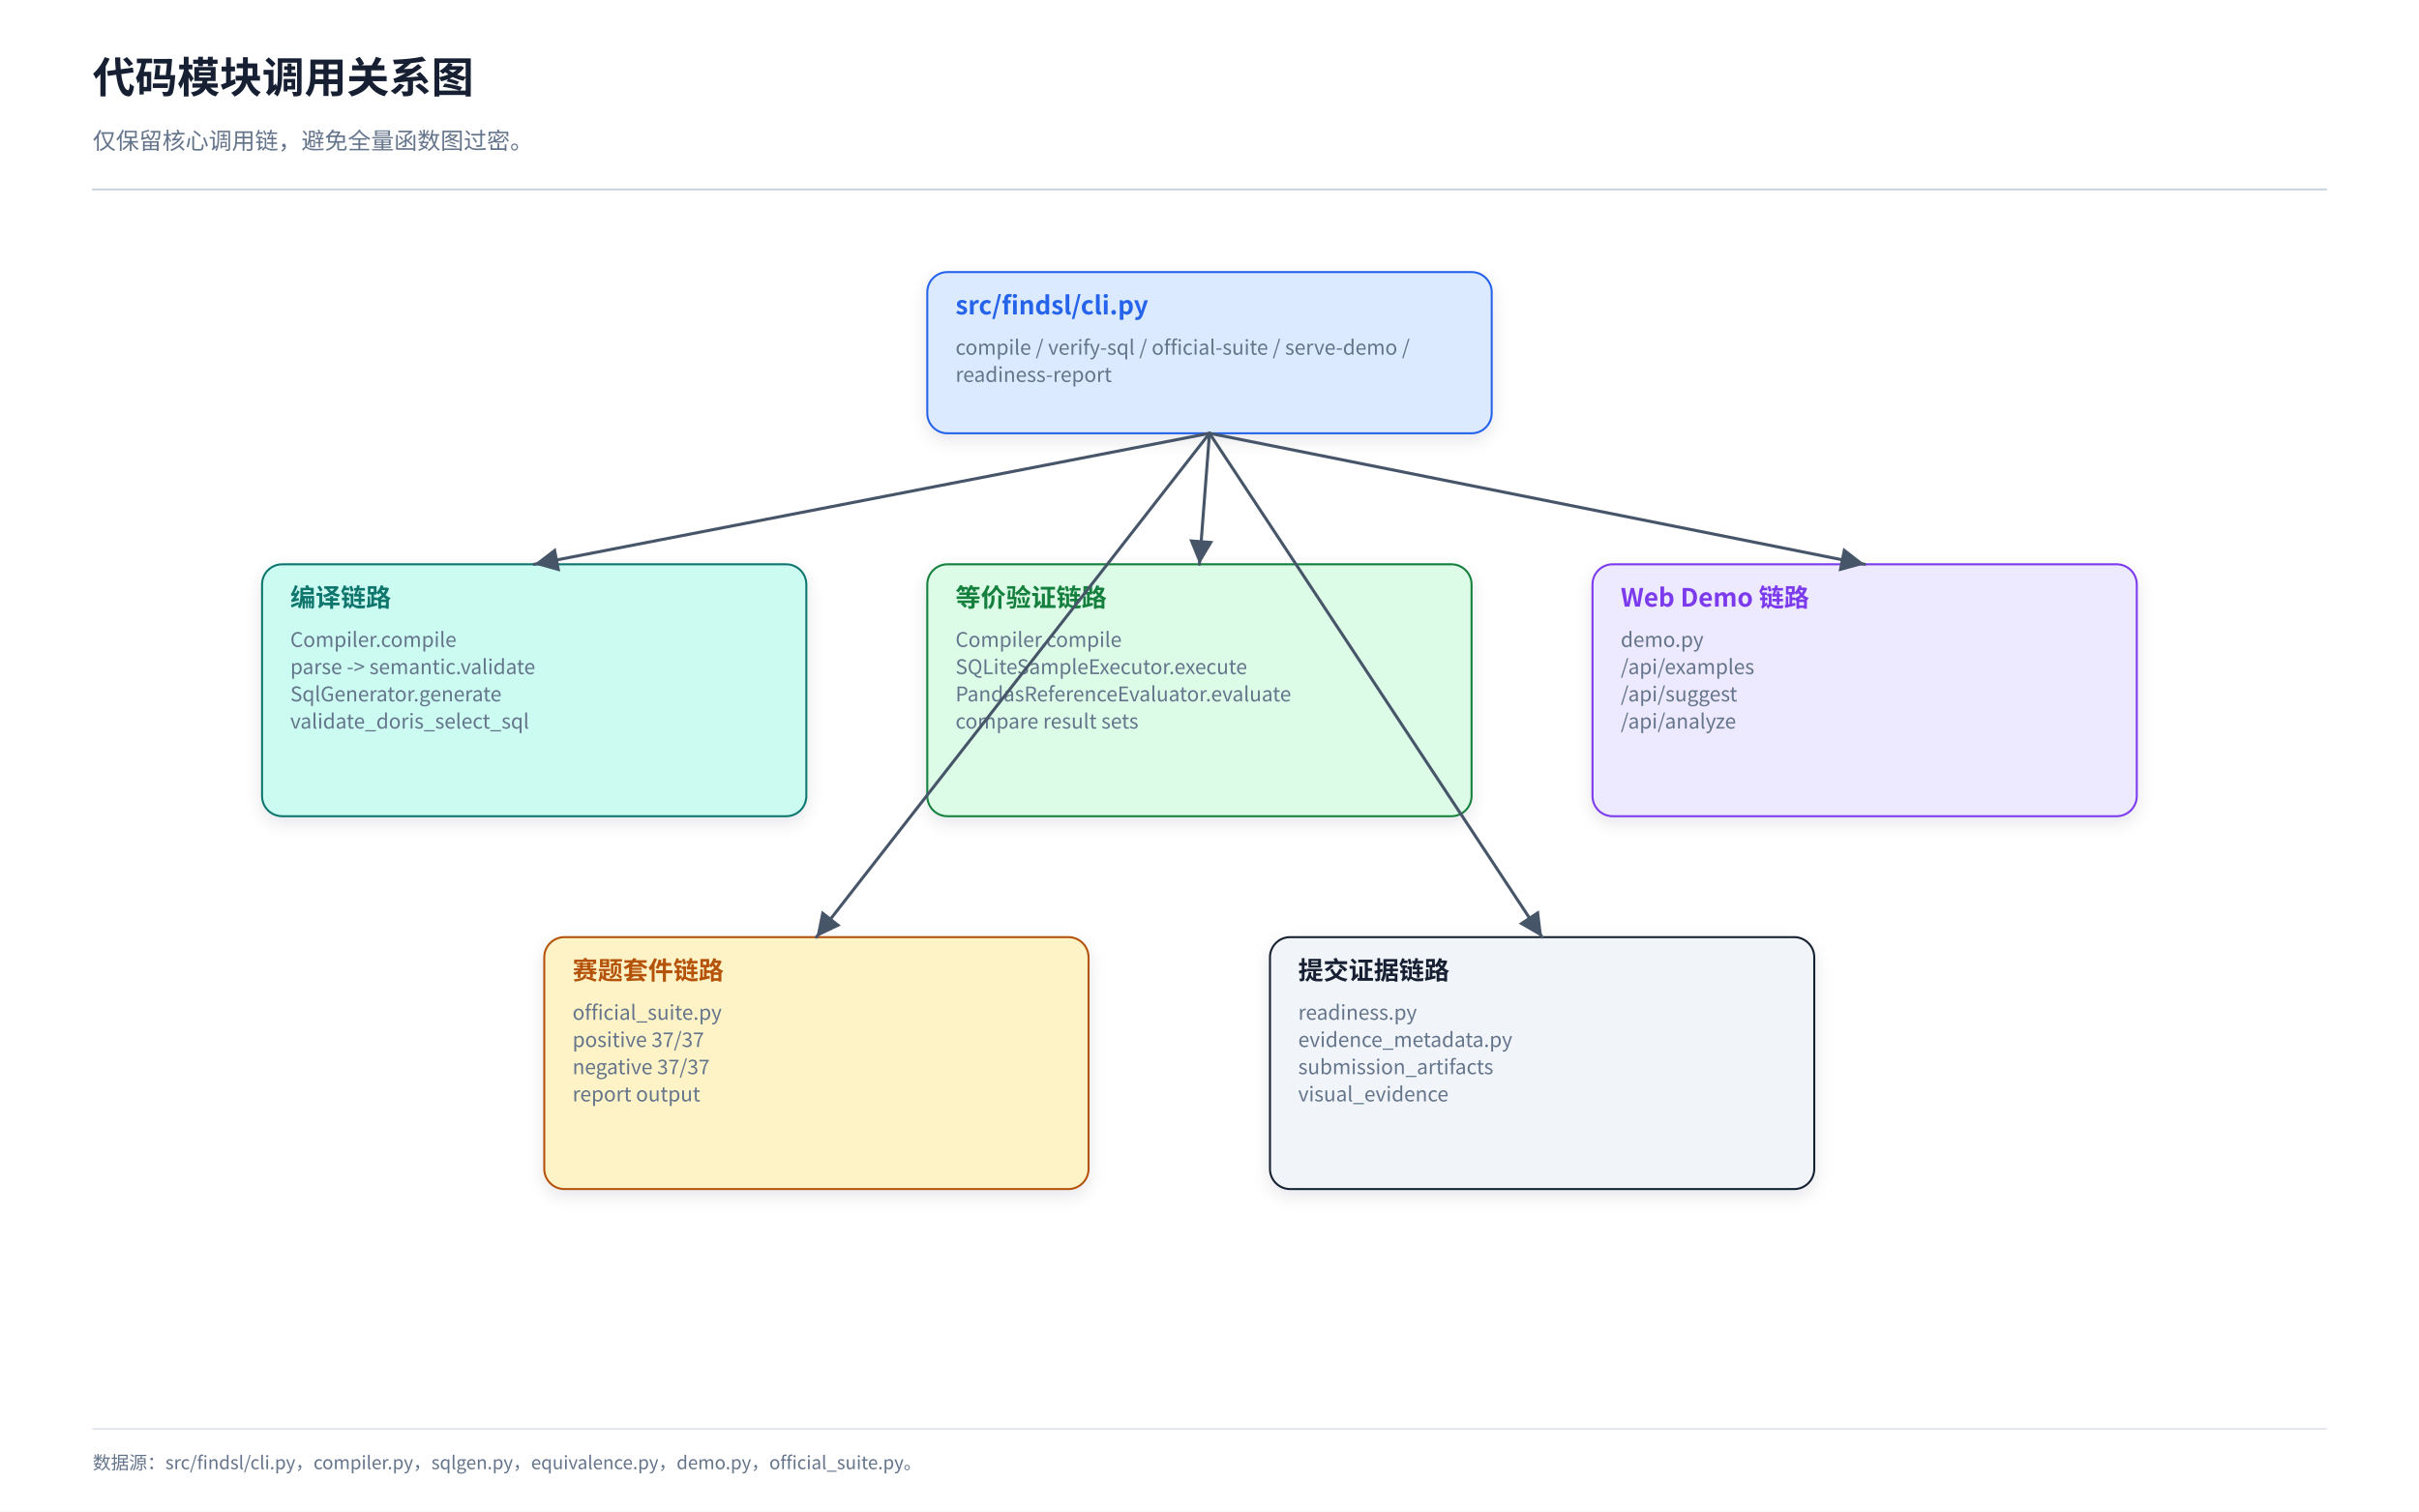
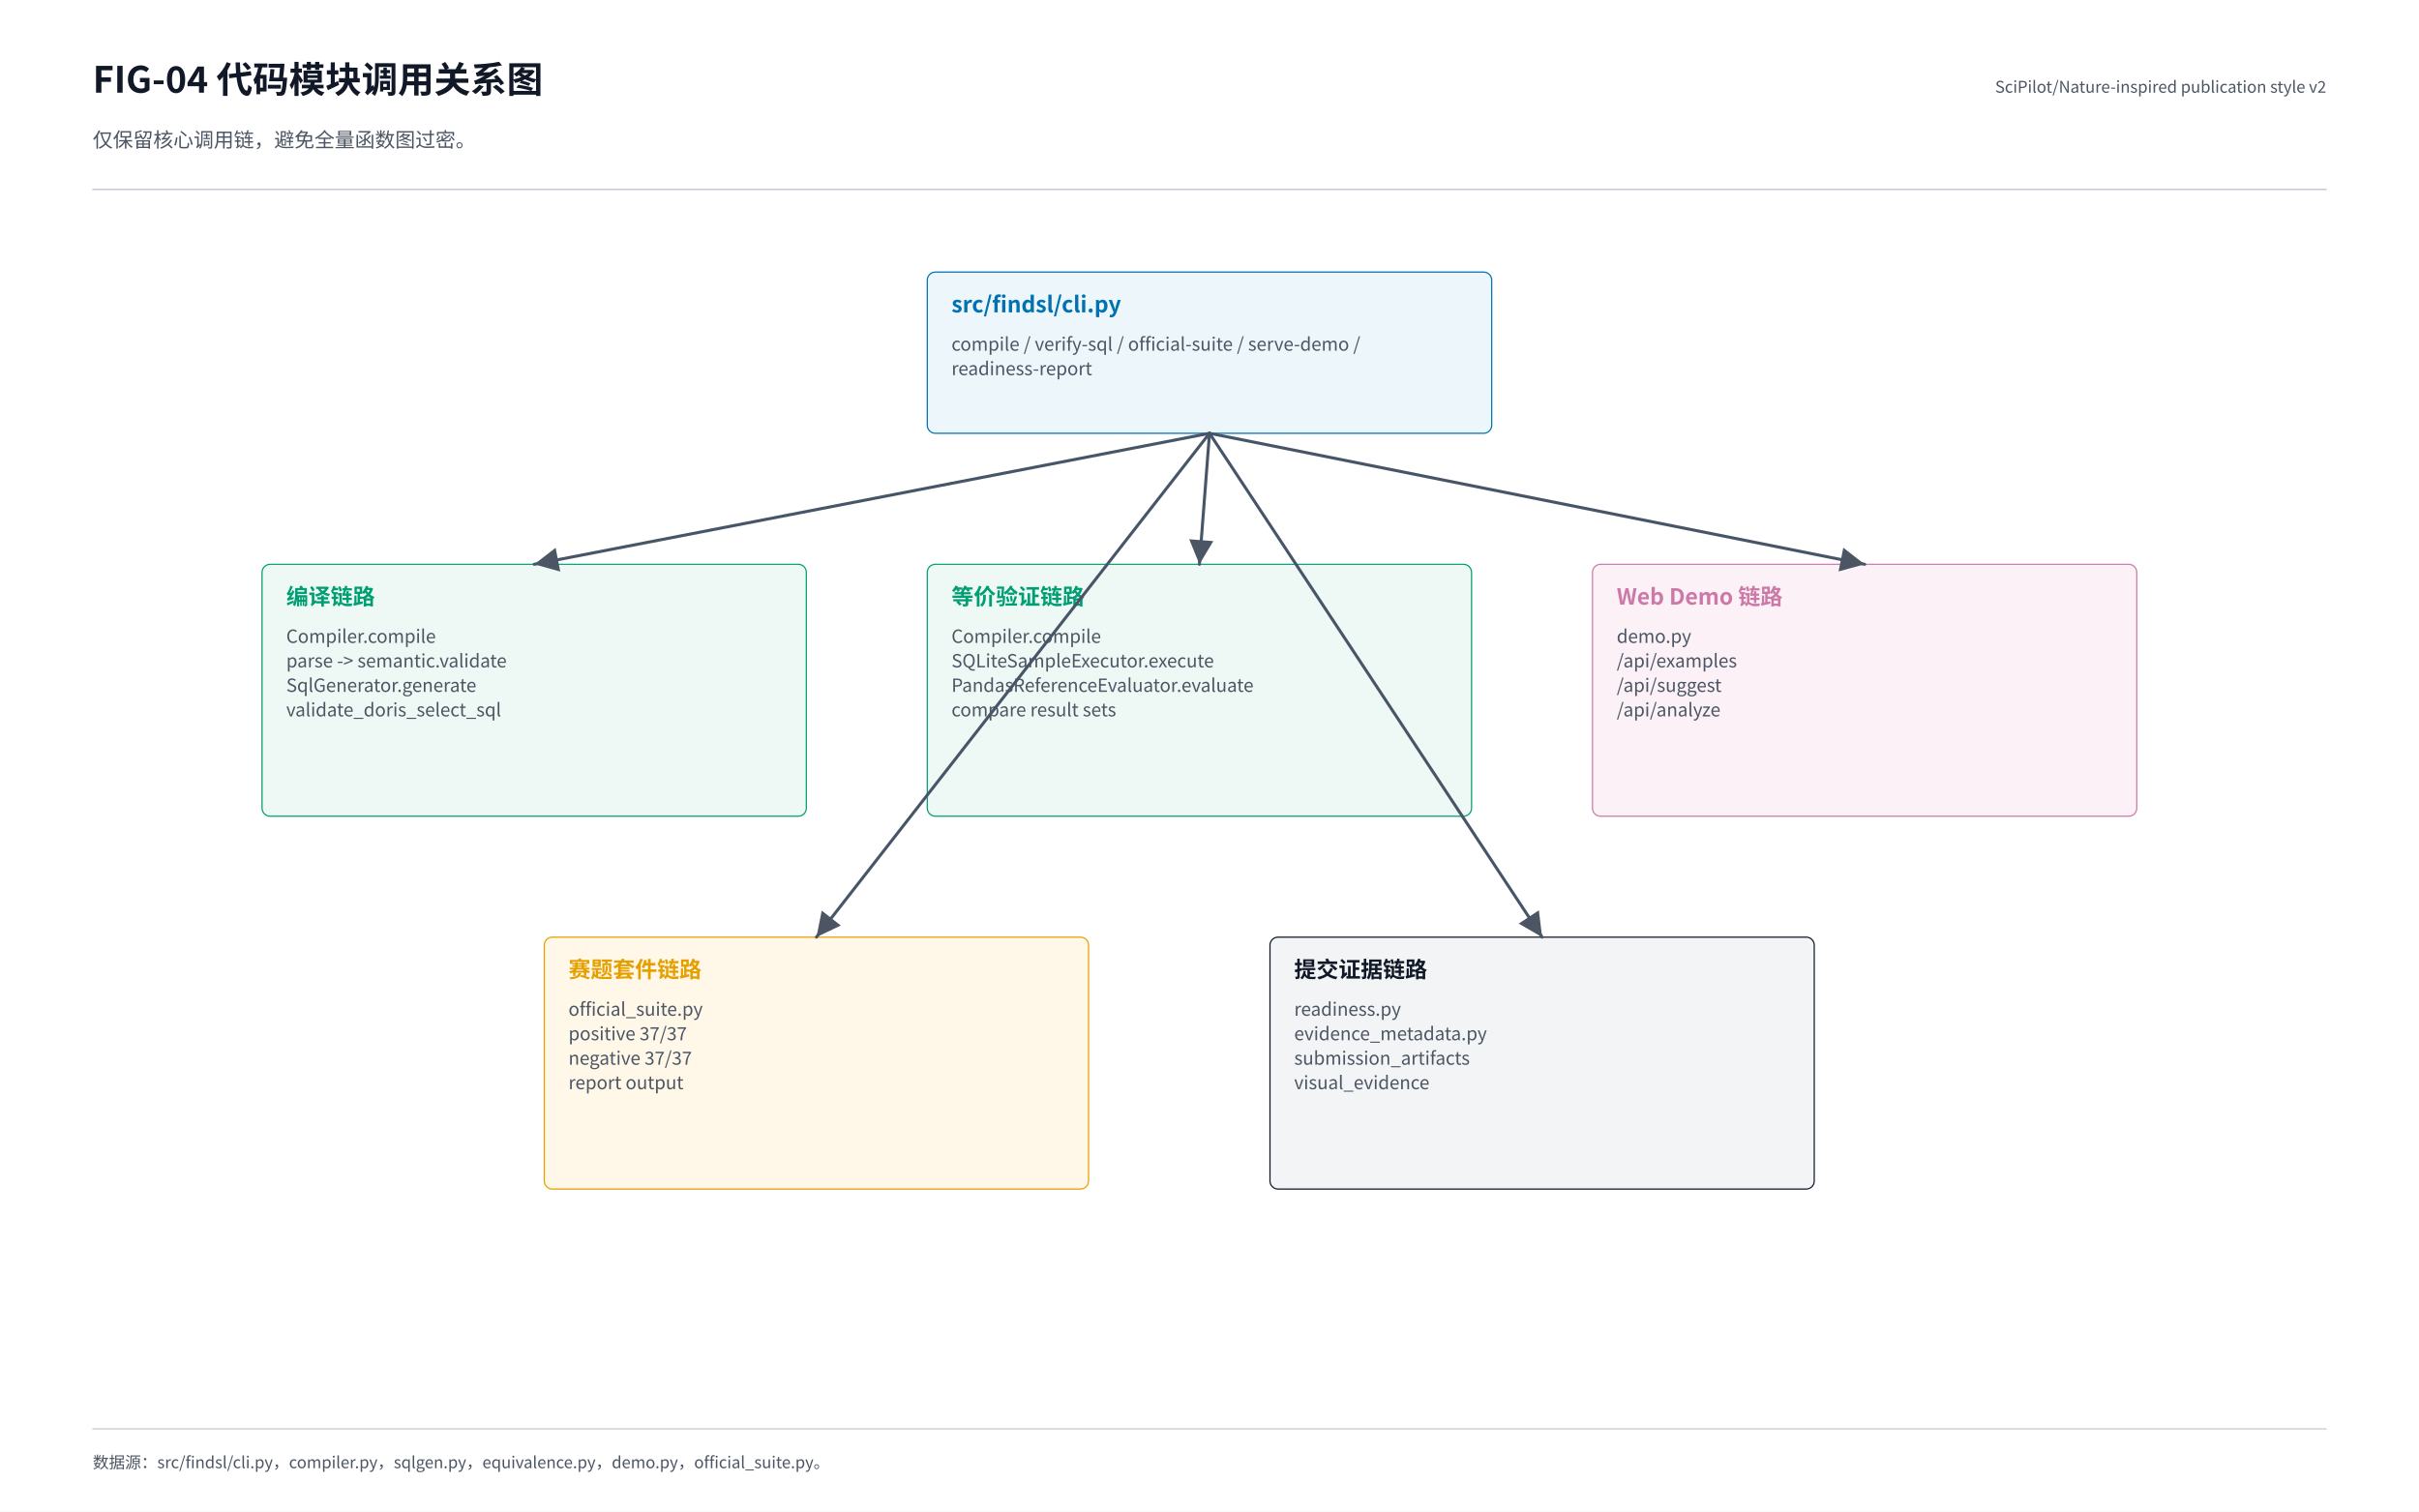
- <svg xmlns="http://www.w3.org/2000/svg" width="2400" height="1500" viewBox="0 0 2400 1500" role="img" aria-label="代码模块调用关系图">
+ <svg xmlns="http://www.w3.org/2000/svg" width="2400" height="1500" viewBox="0 0 2400 1500" role="img" aria-label="FIG-04  代码模块调用关系图">
  <rect x="0" y="0" width="2400" height="1500" fill="#ffffff" />
  <defs>
    <marker id="arrow" markerWidth="12" markerHeight="12" refX="10" refY="6" orient="auto">
-       <path d="M2,2 L10,6 L2,10 Z" fill="#475569" />
+       <path d="M2,2 L10,6 L2,10 Z" fill="#4b5563" />
    </marker>
-     <filter id="shadow" x="-10%" y="-10%" width="120%" height="130%">
-       <feDropShadow dx="0" dy="6" stdDeviation="8" flood-color="#0f172a" flood-opacity="0.10" />
-     </filter>
  </defs>
-   <text x="92.0" y="92.0" font-family="Microsoft YaHei, SimSun, Noto Sans CJK SC, Arial, sans-serif" font-size="42" font-weight="800" fill="#172033" text-anchor="start">
-     <tspan x="92.0" dy="0.0">代码模块调用关系图</tspan>
+   <text x="92.0" y="92.0" font-family="Microsoft YaHei, SimSun, Noto Sans CJK SC, Arial, sans-serif" font-size="36" font-weight="800" fill="#111827" text-anchor="start">
+     <tspan x="92.0" dy="0.0">FIG-04  代码模块调用关系图</tspan>
  </text>
-   <text x="92.0" y="148.0" font-family="Microsoft YaHei, SimSun, Noto Sans CJK SC, Arial, sans-serif" font-size="23" font-weight="400" fill="#64748b" text-anchor="start">
+   <text x="92.0" y="146.0" font-family="Microsoft YaHei, SimSun, Noto Sans CJK SC, Arial, sans-serif" font-size="20" font-weight="400" fill="#4b5563" text-anchor="start">
    <tspan x="92.0" dy="0.0">仅保留核心调用链，避免全量函数图过密。</tspan>
  </text>
-   <line x1="92.0" y1="188.0" x2="2308.0" y2="188.0" stroke="#cbd5e1" stroke-width="2" stroke-linecap="round" />
-   <rect x="920.0" y="270.0" width="560.0" height="160.0" rx="20" fill="#dbeafe" stroke="#2563eb" stroke-width="2" filter="url(#shadow)" />
-   <text x="948.0" y="312.0" font-family="Microsoft YaHei, SimSun, Noto Sans CJK SC, Arial, sans-serif" font-size="25" font-weight="800" fill="#2563eb" text-anchor="start">
-     <tspan x="948.0" dy="0.0">src/findsl/cli.py</tspan>
+   <text x="2308.0" y="92.0" font-family="Microsoft YaHei, SimSun, Noto Sans CJK SC, Arial, sans-serif" font-size="16" font-weight="400" fill="#4b5563" text-anchor="end">
+     <tspan x="2308.0" dy="0.0">SciPilot/Nature-inspired publication style v2</tspan>
  </text>
-   <text x="948.0" y="352.0" font-family="Microsoft YaHei, SimSun, Noto Sans CJK SC, Arial, sans-serif" font-size="20" font-weight="400" fill="#64748b" text-anchor="start">
-     <tspan x="948.0" dy="0.0">compile / verify-sql / official-suite / serve-demo / </tspan>
-     <tspan x="948.0" dy="27.0">readiness-report</tspan>
+   <line x1="92.0" y1="188.0" x2="2308.0" y2="188.0" stroke="#b8c0cc" stroke-width="1.2" stroke-linecap="round" />
+   <rect x="920.0" y="270.0" width="560.0" height="160.0" rx="8" fill="#edf6fb" stroke="#0072B2" stroke-width="1.2" />
+   <text x="944.0" y="310.0" font-family="Microsoft YaHei, SimSun, Noto Sans CJK SC, Arial, sans-serif" font-size="22" font-weight="800" fill="#0072B2" text-anchor="start">
+     <tspan x="944.0" dy="0.0">src/findsl/cli.py</tspan>
  </text>
-   <rect x="260.0" y="560.0" width="540.0" height="250.0" rx="20" fill="#ccfbf1" stroke="#0f766e" stroke-width="2" filter="url(#shadow)" />
-   <text x="288.0" y="602.0" font-family="Microsoft YaHei, SimSun, Noto Sans CJK SC, Arial, sans-serif" font-size="25" font-weight="800" fill="#0f766e" text-anchor="start">
-     <tspan x="288.0" dy="0.0">编译链路</tspan>
+   <text x="944.0" y="348.0" font-family="Microsoft YaHei, SimSun, Noto Sans CJK SC, Arial, sans-serif" font-size="18" font-weight="400" fill="#4b5563" text-anchor="start">
+     <tspan x="944.0" dy="0.0">compile / verify-sql / official-suite / serve-demo / </tspan>
+     <tspan x="944.0" dy="24.3">readiness-report</tspan>
  </text>
-   <text x="288.0" y="642.0" font-family="Microsoft YaHei, SimSun, Noto Sans CJK SC, Arial, sans-serif" font-size="20" font-weight="400" fill="#64748b" text-anchor="start">
-     <tspan x="288.0" dy="0.0">Compiler.compile</tspan>
-     <tspan x="288.0" dy="27.0">parse -&gt; semantic.validate</tspan>
-     <tspan x="288.0" dy="27.0">SqlGenerator.generate</tspan>
-     <tspan x="288.0" dy="27.0">validate_doris_select_sql</tspan>
+   <rect x="260.0" y="560.0" width="540.0" height="250.0" rx="8" fill="#eef8f4" stroke="#009E73" stroke-width="1.2" />
+   <text x="284.0" y="600.0" font-family="Microsoft YaHei, SimSun, Noto Sans CJK SC, Arial, sans-serif" font-size="22" font-weight="800" fill="#009E73" text-anchor="start">
+     <tspan x="284.0" dy="0.0">编译链路</tspan>
+   </text>
+   <text x="284.0" y="638.0" font-family="Microsoft YaHei, SimSun, Noto Sans CJK SC, Arial, sans-serif" font-size="18" font-weight="400" fill="#4b5563" text-anchor="start">
+     <tspan x="284.0" dy="0.0">Compiler.compile</tspan>
+     <tspan x="284.0" dy="24.3">parse -&gt; semantic.validate</tspan>
+     <tspan x="284.0" dy="24.3">SqlGenerator.generate</tspan>
+     <tspan x="284.0" dy="24.3">validate_doris_select_sql</tspan>
  </text>
  <line x1="1200.0" y1="430.0" x2="530.0" y2="560.0" stroke="#475569" stroke-width="3" stroke-linecap="round" marker-end="url(#arrow)" />
-   <rect x="920.0" y="560.0" width="540.0" height="250.0" rx="20" fill="#dcfce7" stroke="#15803d" stroke-width="2" filter="url(#shadow)" />
-   <text x="948.0" y="602.0" font-family="Microsoft YaHei, SimSun, Noto Sans CJK SC, Arial, sans-serif" font-size="25" font-weight="800" fill="#15803d" text-anchor="start">
-     <tspan x="948.0" dy="0.0">等价验证链路</tspan>
+   <rect x="920.0" y="560.0" width="540.0" height="250.0" rx="8" fill="#eef8f4" stroke="#009E73" stroke-width="1.2" />
+   <text x="944.0" y="600.0" font-family="Microsoft YaHei, SimSun, Noto Sans CJK SC, Arial, sans-serif" font-size="22" font-weight="800" fill="#009E73" text-anchor="start">
+     <tspan x="944.0" dy="0.0">等价验证链路</tspan>
  </text>
-   <text x="948.0" y="642.0" font-family="Microsoft YaHei, SimSun, Noto Sans CJK SC, Arial, sans-serif" font-size="20" font-weight="400" fill="#64748b" text-anchor="start">
-     <tspan x="948.0" dy="0.0">Compiler.compile</tspan>
-     <tspan x="948.0" dy="27.0">SQLiteSampleExecutor.execute</tspan>
-     <tspan x="948.0" dy="27.0">PandasReferenceEvaluator.evaluate</tspan>
-     <tspan x="948.0" dy="27.0">compare result sets</tspan>
+   <text x="944.0" y="638.0" font-family="Microsoft YaHei, SimSun, Noto Sans CJK SC, Arial, sans-serif" font-size="18" font-weight="400" fill="#4b5563" text-anchor="start">
+     <tspan x="944.0" dy="0.0">Compiler.compile</tspan>
+     <tspan x="944.0" dy="24.3">SQLiteSampleExecutor.execute</tspan>
+     <tspan x="944.0" dy="24.3">PandasReferenceEvaluator.evaluate</tspan>
+     <tspan x="944.0" dy="24.3">compare result sets</tspan>
  </text>
  <line x1="1200.0" y1="430.0" x2="1190.0" y2="560.0" stroke="#475569" stroke-width="3" stroke-linecap="round" marker-end="url(#arrow)" />
-   <rect x="1580.0" y="560.0" width="540.0" height="250.0" rx="20" fill="#ede9fe" stroke="#7c3aed" stroke-width="2" filter="url(#shadow)" />
-   <text x="1608.0" y="602.0" font-family="Microsoft YaHei, SimSun, Noto Sans CJK SC, Arial, sans-serif" font-size="25" font-weight="800" fill="#7c3aed" text-anchor="start">
-     <tspan x="1608.0" dy="0.0">Web Demo 链路</tspan>
+   <rect x="1580.0" y="560.0" width="540.0" height="250.0" rx="8" fill="#fbf1f7" stroke="#CC79A7" stroke-width="1.2" />
+   <text x="1604.0" y="600.0" font-family="Microsoft YaHei, SimSun, Noto Sans CJK SC, Arial, sans-serif" font-size="22" font-weight="800" fill="#CC79A7" text-anchor="start">
+     <tspan x="1604.0" dy="0.0">Web Demo 链路</tspan>
  </text>
-   <text x="1608.0" y="642.0" font-family="Microsoft YaHei, SimSun, Noto Sans CJK SC, Arial, sans-serif" font-size="20" font-weight="400" fill="#64748b" text-anchor="start">
-     <tspan x="1608.0" dy="0.0">demo.py</tspan>
-     <tspan x="1608.0" dy="27.0">/api/examples</tspan>
-     <tspan x="1608.0" dy="27.0">/api/suggest</tspan>
-     <tspan x="1608.0" dy="27.0">/api/analyze</tspan>
+   <text x="1604.0" y="638.0" font-family="Microsoft YaHei, SimSun, Noto Sans CJK SC, Arial, sans-serif" font-size="18" font-weight="400" fill="#4b5563" text-anchor="start">
+     <tspan x="1604.0" dy="0.0">demo.py</tspan>
+     <tspan x="1604.0" dy="24.3">/api/examples</tspan>
+     <tspan x="1604.0" dy="24.3">/api/suggest</tspan>
+     <tspan x="1604.0" dy="24.3">/api/analyze</tspan>
  </text>
  <line x1="1200.0" y1="430.0" x2="1850.0" y2="560.0" stroke="#475569" stroke-width="3" stroke-linecap="round" marker-end="url(#arrow)" />
-   <rect x="540.0" y="930.0" width="540.0" height="250.0" rx="20" fill="#fef3c7" stroke="#b45309" stroke-width="2" filter="url(#shadow)" />
-   <text x="568.0" y="972.0" font-family="Microsoft YaHei, SimSun, Noto Sans CJK SC, Arial, sans-serif" font-size="25" font-weight="800" fill="#b45309" text-anchor="start">
-     <tspan x="568.0" dy="0.0">赛题套件链路</tspan>
+   <rect x="540.0" y="930.0" width="540.0" height="250.0" rx="8" fill="#fff8e8" stroke="#E69F00" stroke-width="1.2" />
+   <text x="564.0" y="970.0" font-family="Microsoft YaHei, SimSun, Noto Sans CJK SC, Arial, sans-serif" font-size="22" font-weight="800" fill="#E69F00" text-anchor="start">
+     <tspan x="564.0" dy="0.0">赛题套件链路</tspan>
  </text>
-   <text x="568.0" y="1012.0" font-family="Microsoft YaHei, SimSun, Noto Sans CJK SC, Arial, sans-serif" font-size="20" font-weight="400" fill="#64748b" text-anchor="start">
-     <tspan x="568.0" dy="0.0">official_suite.py</tspan>
-     <tspan x="568.0" dy="27.0">positive 37/37</tspan>
-     <tspan x="568.0" dy="27.0">negative 37/37</tspan>
-     <tspan x="568.0" dy="27.0">report output</tspan>
+   <text x="564.0" y="1008.0" font-family="Microsoft YaHei, SimSun, Noto Sans CJK SC, Arial, sans-serif" font-size="18" font-weight="400" fill="#4b5563" text-anchor="start">
+     <tspan x="564.0" dy="0.0">official_suite.py</tspan>
+     <tspan x="564.0" dy="24.3">positive 37/37</tspan>
+     <tspan x="564.0" dy="24.3">negative 37/37</tspan>
+     <tspan x="564.0" dy="24.3">report output</tspan>
  </text>
  <line x1="1200.0" y1="430.0" x2="810.0" y2="930.0" stroke="#475569" stroke-width="3" stroke-linecap="round" marker-end="url(#arrow)" />
-   <rect x="1260.0" y="930.0" width="540.0" height="250.0" rx="20" fill="#f1f5f9" stroke="#172033" stroke-width="2" filter="url(#shadow)" />
-   <text x="1288.0" y="972.0" font-family="Microsoft YaHei, SimSun, Noto Sans CJK SC, Arial, sans-serif" font-size="25" font-weight="800" fill="#172033" text-anchor="start">
-     <tspan x="1288.0" dy="0.0">提交证据链路</tspan>
+   <rect x="1260.0" y="930.0" width="540.0" height="250.0" rx="8" fill="#f3f4f6" stroke="#111827" stroke-width="1.2" />
+   <text x="1284.0" y="970.0" font-family="Microsoft YaHei, SimSun, Noto Sans CJK SC, Arial, sans-serif" font-size="22" font-weight="800" fill="#111827" text-anchor="start">
+     <tspan x="1284.0" dy="0.0">提交证据链路</tspan>
  </text>
-   <text x="1288.0" y="1012.0" font-family="Microsoft YaHei, SimSun, Noto Sans CJK SC, Arial, sans-serif" font-size="20" font-weight="400" fill="#64748b" text-anchor="start">
-     <tspan x="1288.0" dy="0.0">readiness.py</tspan>
-     <tspan x="1288.0" dy="27.0">evidence_metadata.py</tspan>
-     <tspan x="1288.0" dy="27.0">submission_artifacts</tspan>
-     <tspan x="1288.0" dy="27.0">visual_evidence</tspan>
+   <text x="1284.0" y="1008.0" font-family="Microsoft YaHei, SimSun, Noto Sans CJK SC, Arial, sans-serif" font-size="18" font-weight="400" fill="#4b5563" text-anchor="start">
+     <tspan x="1284.0" dy="0.0">readiness.py</tspan>
+     <tspan x="1284.0" dy="24.3">evidence_metadata.py</tspan>
+     <tspan x="1284.0" dy="24.3">submission_artifacts</tspan>
+     <tspan x="1284.0" dy="24.3">visual_evidence</tspan>
  </text>
  <line x1="1200.0" y1="430.0" x2="1530.0" y2="930.0" stroke="#475569" stroke-width="3" stroke-linecap="round" marker-end="url(#arrow)" />
-   <line x1="92.0" y1="1418.0" x2="2308.0" y2="1418.0" stroke="#cbd5e1" stroke-width="1" stroke-linecap="round" />
-   <text x="92.0" y="1458.0" font-family="Microsoft YaHei, SimSun, Noto Sans CJK SC, Arial, sans-serif" font-size="18" font-weight="400" fill="#64748b" text-anchor="start">
+   <line x1="92.0" y1="1418.0" x2="2308.0" y2="1418.0" stroke="#b8c0cc" stroke-width="1" stroke-linecap="round" />
+   <text x="92.0" y="1457.0" font-family="Microsoft YaHei, SimSun, Noto Sans CJK SC, Arial, sans-serif" font-size="16" font-weight="400" fill="#4b5563" text-anchor="start">
    <tspan x="92.0" dy="0.0">数据源：src/findsl/cli.py，compiler.py，sqlgen.py，equivalence.py，demo.py，official_suite.py。</tspan>
  </text>
</svg>
